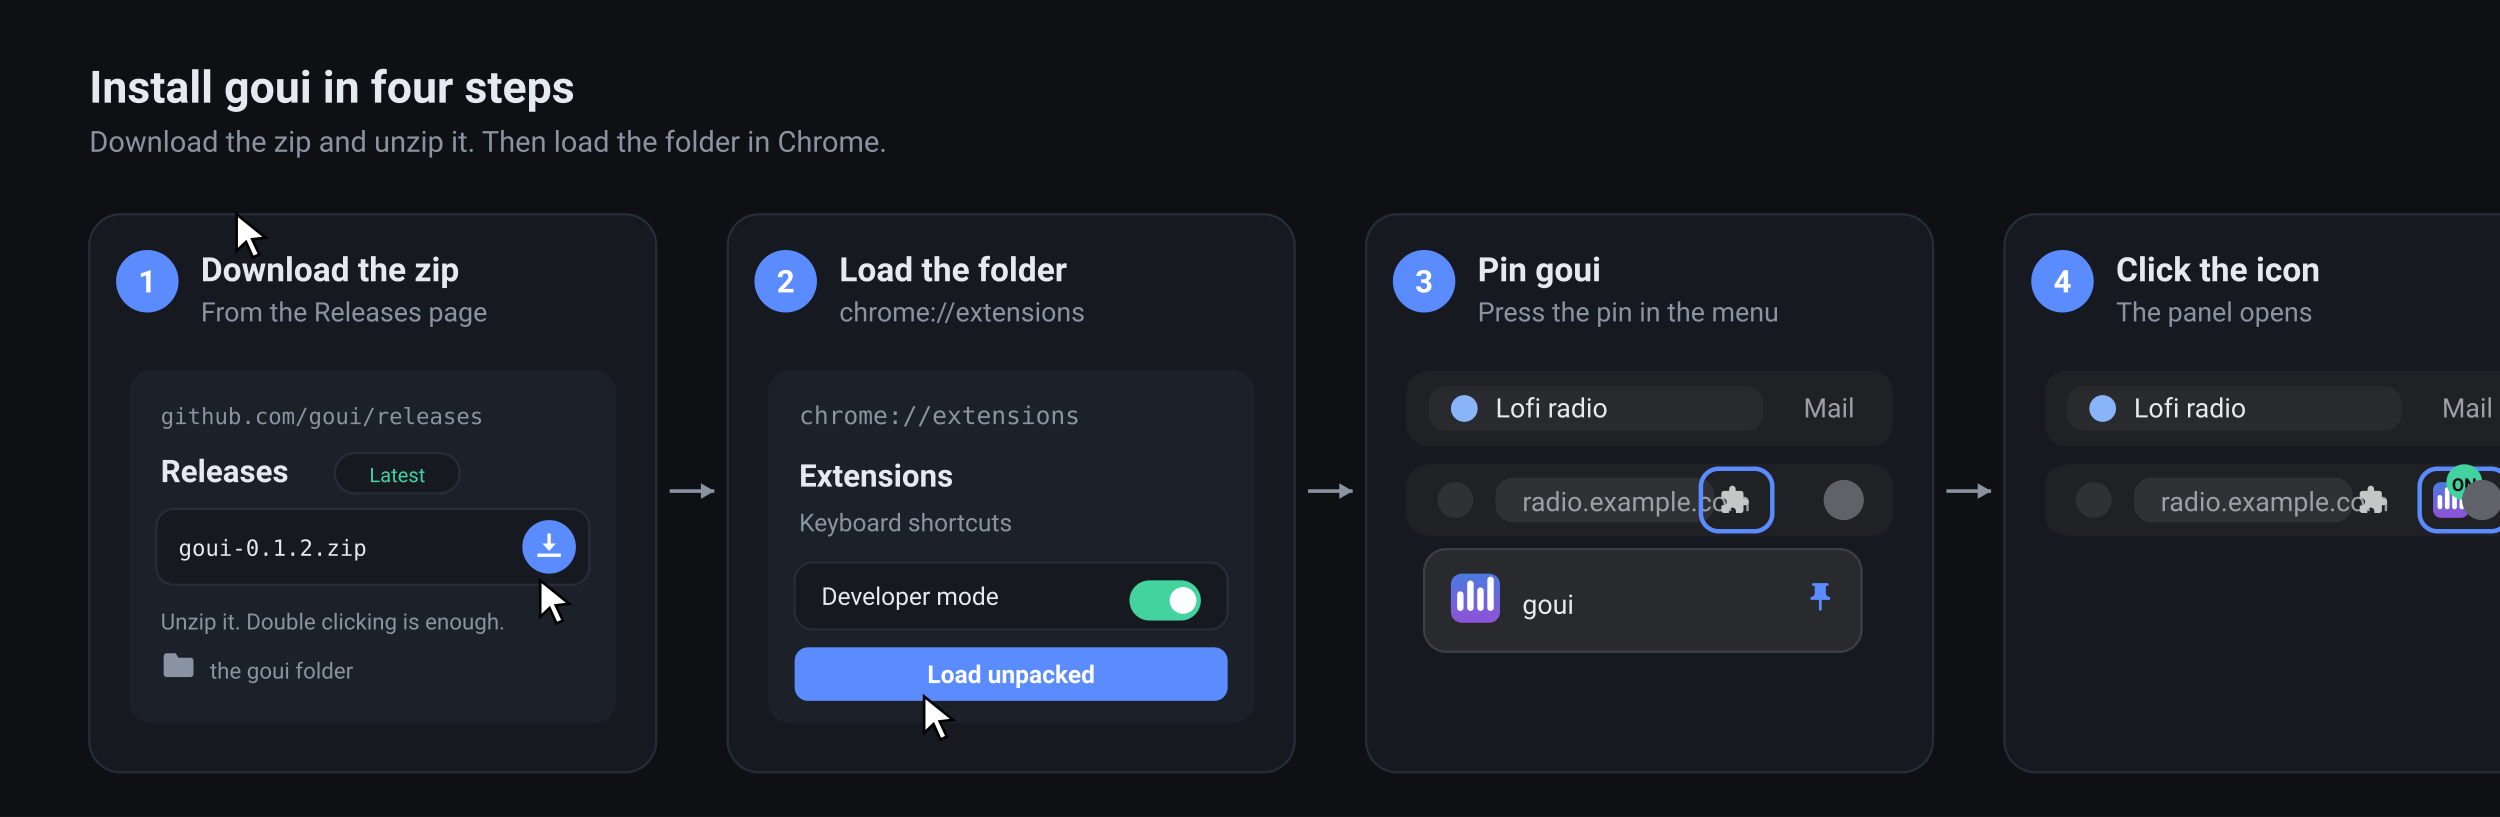
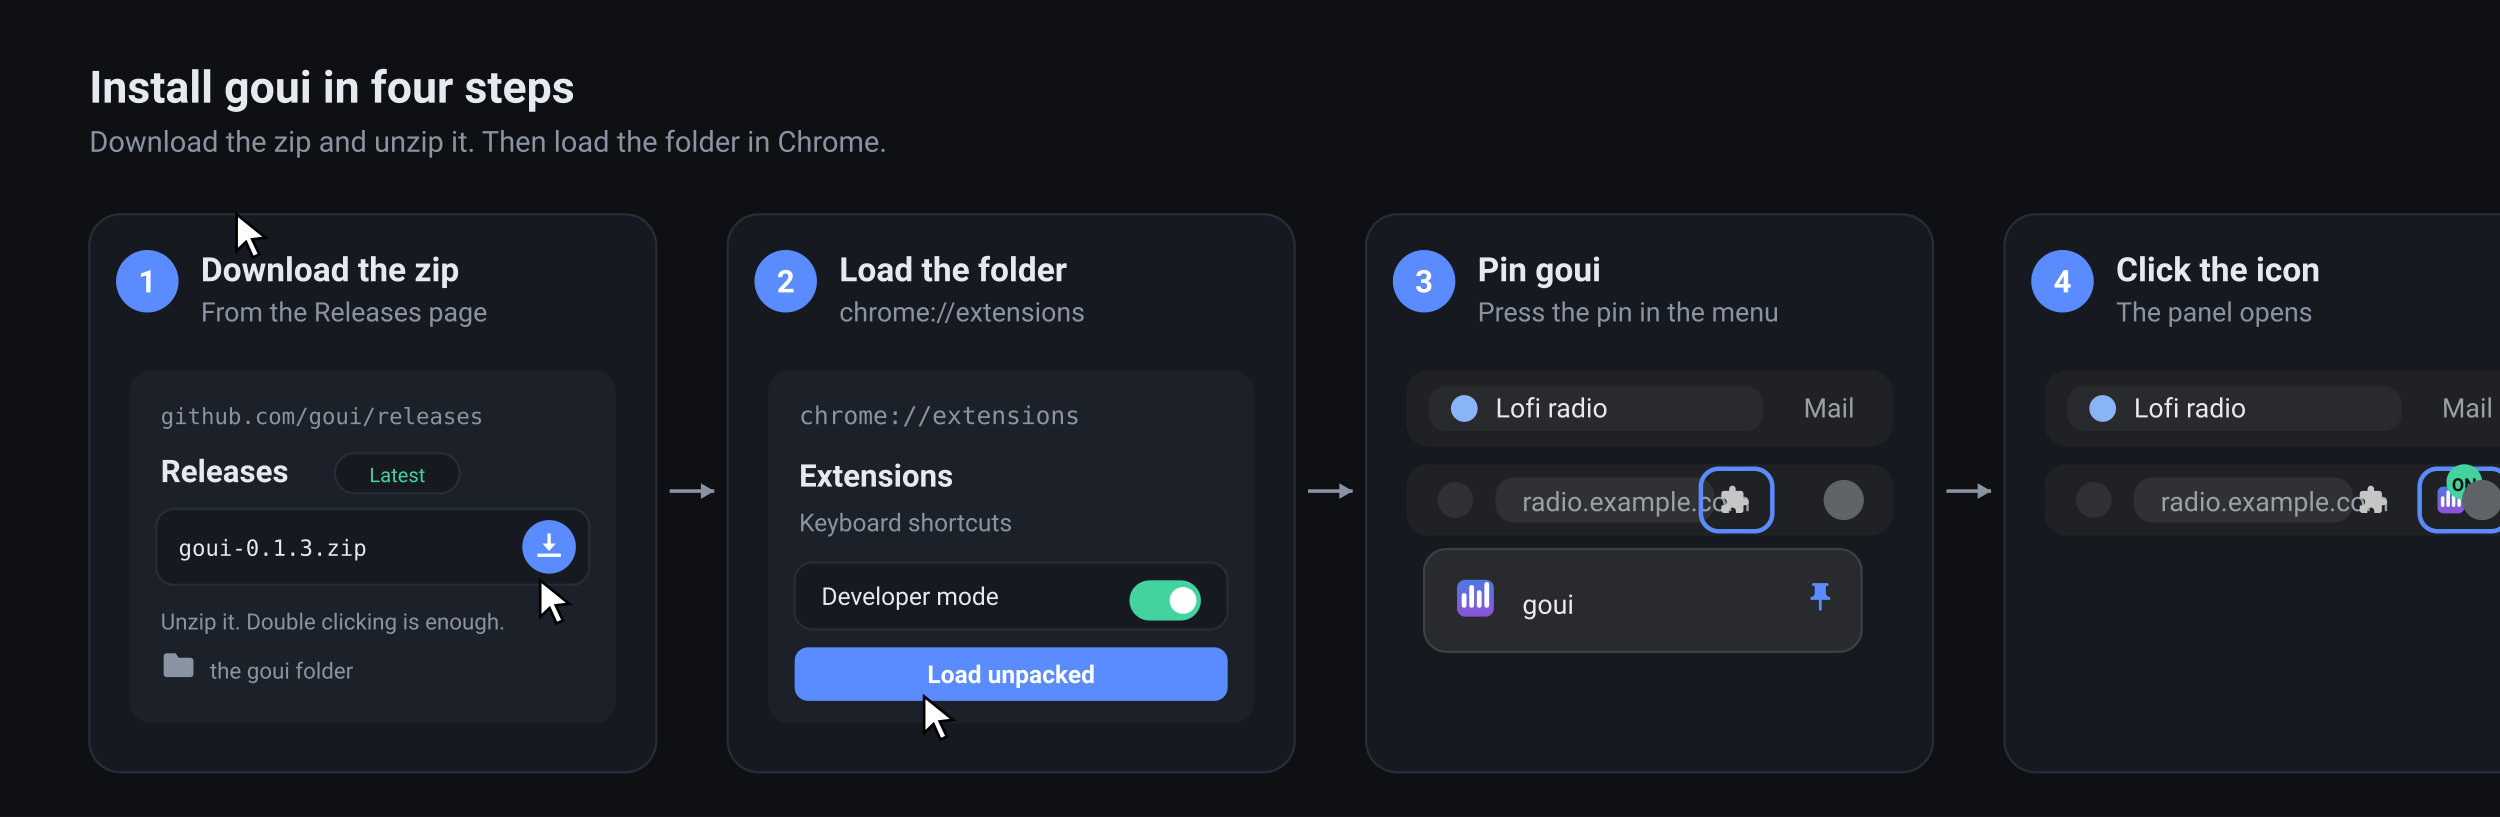
<svg xmlns="http://www.w3.org/2000/svg" width="1120" height="366" viewBox="0 0 1120 366" role="img">
  <defs>
    <linearGradient id="tile" x1="0" y1="0" x2="0" y2="1">
      <stop offset="0" stop-color="#4a7ae0" />
      <stop offset="1" stop-color="#8f52d8" />
    </linearGradient>
    <clipPath id="boxClip">
      <rect x="0" y="0" width="176" height="92" rx="12" />
    </clipPath>
  </defs>
  <rect x="0" y="0" width="1120" height="366" rx="0" fill="#0e1013" />
  <text x="40" y="46" font-family="Roboto, -apple-system, BlinkMacSystemFont, 'Segoe UI', sans-serif" font-size="20" font-weight="700" fill="#e6e9ef" text-anchor="start">Install goui in four steps</text>
  <text x="40" y="68" font-family="-apple-system, BlinkMacSystemFont, 'Segoe UI', Roboto, sans-serif" font-size="13" font-weight="400" fill="#8993a2" text-anchor="start">Download the zip and unzip it. Then load the folder in Chrome.</text>
  <rect x="40" y="96" width="254" height="250" rx="14" fill="#161a20" stroke="#262d38" stroke-width="1" />
  <circle cx="66" cy="126" r="14" fill="#5b8cff" />
  <text x="66" y="131" font-family="-apple-system, BlinkMacSystemFont, 'Segoe UI', Roboto, sans-serif" font-size="14" font-weight="700" fill="#ffffff" text-anchor="middle">1</text>
  <text x="90" y="126" font-family="-apple-system, BlinkMacSystemFont, 'Segoe UI', Roboto, sans-serif" font-size="15" font-weight="700" fill="#e6e9ef" text-anchor="start">Download the zip</text>
  <text x="90" y="144" font-family="-apple-system, BlinkMacSystemFont, 'Segoe UI', Roboto, sans-serif" font-size="12" font-weight="400" fill="#8993a2" text-anchor="start">From the Releases page</text>
  <rect x="58" y="166" width="218" height="158" rx="10" fill="#1c2129" />
  <text x="72" y="190" font-family="'SF Mono', Menlo, Consolas, monospace" font-size="10" font-weight="400" fill="#8993a2" text-anchor="start">github.com/goui/releases</text>
  <text x="72" y="216" font-family="-apple-system, BlinkMacSystemFont, 'Segoe UI', Roboto, sans-serif" font-size="14" font-weight="700" fill="#e6e9ef" text-anchor="start">Releases</text>
  <rect x="150" y="203" width="56" height="18" rx="9" fill="#161a20" stroke="#262d38" stroke-width="1" />
  <text x="178" y="216" font-family="-apple-system, BlinkMacSystemFont, 'Segoe UI', Roboto, sans-serif" font-size="9" font-weight="400" fill="#43d39e" text-anchor="middle">Latest</text>
  <rect x="70" y="228" width="194" height="34" rx="8" fill="#161a20" stroke="#262d38" stroke-width="1" />
-   <text x="80" y="249" font-family="'SF Mono', Menlo, Consolas, monospace" font-size="10" font-weight="400" fill="#e6e9ef" text-anchor="start">goui-0.1.2.zip</text>
+   <text x="80" y="249" font-family="'SF Mono', Menlo, Consolas, monospace" font-size="10" font-weight="400" fill="#e6e9ef" text-anchor="start">goui-0.1.3.zip</text>
  <circle cx="246" cy="245" r="12" fill="#5b8cff" />
  <g transform="translate(240 239) scale(0.75)">
    <path d="M7 0 h2 v6 h3 l-4 4.5 -4-4.5 h3 z" fill="#ffffff" />
    <rect x="1" y="12" width="14" height="2" fill="#ffffff" />
  </g>
  <g transform="translate(242 260)">
    <path d="M0 0 l13 10.5 -6 0.7 3.2 6.8 -2.9 1.3 -3.1-6.9 -4.2 4z" fill="#ffffff" stroke="#000000" stroke-width="1.2" />
  </g>
  <text x="72" y="282" font-family="-apple-system, BlinkMacSystemFont, 'Segoe UI', Roboto, sans-serif" font-size="10" font-weight="400" fill="#8993a2" text-anchor="start">Unzip it. Double clicking is enough.</text>
  <g transform="translate(72 290) scale(0.6666667)">
    <path fill="#8993a2" d="M4 4h6l2 3h8a2 2 0 0 1 2 2v9a2 2 0 0 1-2 2H4a2 2 0 0 1-2-2V6a2 2 0 0 1 2-2z" />
  </g>
  <text x="94" y="304" font-family="-apple-system, BlinkMacSystemFont, 'Segoe UI', Roboto, sans-serif" font-size="10" font-weight="400" fill="#8993a2" text-anchor="start">the goui folder</text>
  <path d="M300 220 H320" stroke="#8993a2" stroke-width="1.6" fill="none" />
  <path d="M320 220 l-6 -3.5 v7 z" fill="#8993a2" />
  <rect x="326" y="96" width="254" height="250" rx="14" fill="#161a20" stroke="#262d38" stroke-width="1" />
  <circle cx="352" cy="126" r="14" fill="#5b8cff" />
  <text x="352" y="131" font-family="-apple-system, BlinkMacSystemFont, 'Segoe UI', Roboto, sans-serif" font-size="14" font-weight="700" fill="#ffffff" text-anchor="middle">2</text>
  <text x="376" y="126" font-family="-apple-system, BlinkMacSystemFont, 'Segoe UI', Roboto, sans-serif" font-size="15" font-weight="700" fill="#e6e9ef" text-anchor="start">Load the folder</text>
  <text x="376" y="144" font-family="-apple-system, BlinkMacSystemFont, 'Segoe UI', Roboto, sans-serif" font-size="12" font-weight="400" fill="#8993a2" text-anchor="start">chrome://extensions</text>
  <rect x="344" y="166" width="218" height="158" rx="10" fill="#1c2129" />
  <text x="358" y="190" font-family="'SF Mono', Menlo, Consolas, monospace" font-size="11" font-weight="400" fill="#8993a2" text-anchor="start">chrome://extensions</text>
  <text x="358" y="218" font-family="-apple-system, BlinkMacSystemFont, 'Segoe UI', Roboto, sans-serif" font-size="14" font-weight="700" fill="#e6e9ef" text-anchor="start">Extensions</text>
  <text x="358" y="238" font-family="-apple-system, BlinkMacSystemFont, 'Segoe UI', Roboto, sans-serif" font-size="11" font-weight="400" fill="#8993a2" text-anchor="start">Keyboard shortcuts</text>
  <rect x="356" y="252" width="194" height="30" rx="8" fill="#161a20" stroke="#262d38" stroke-width="1" />
  <text x="368" y="271" font-family="-apple-system, BlinkMacSystemFont, 'Segoe UI', Roboto, sans-serif" font-size="11" font-weight="400" fill="#e6e9ef" text-anchor="start">Developer mode</text>
  <rect x="506" y="260" width="32" height="18" rx="9" fill="#43d39e" />
  <circle cx="530" cy="269" r="6" fill="#ffffff" />
  <rect x="356" y="290" width="194" height="24" rx="6" fill="#5b8cff" />
  <text x="453" y="306" font-family="-apple-system, BlinkMacSystemFont, 'Segoe UI', Roboto, sans-serif" font-size="11" font-weight="700" fill="#ffffff" text-anchor="middle">Load unpacked</text>
  <g transform="translate(414 312)">
    <path d="M0 0 l13 10.5 -6 0.7 3.2 6.8 -2.9 1.3 -3.1-6.9 -4.2 4z" fill="#ffffff" stroke="#000000" stroke-width="1.2" />
  </g>
  <path d="M586 220 H606" stroke="#8993a2" stroke-width="1.6" fill="none" />
  <path d="M606 220 l-6 -3.5 v7 z" fill="#8993a2" />
  <rect x="612" y="96" width="254" height="250" rx="14" fill="#161a20" stroke="#262d38" stroke-width="1" />
  <circle cx="638" cy="126" r="14" fill="#5b8cff" />
  <text x="638" y="131" font-family="-apple-system, BlinkMacSystemFont, 'Segoe UI', Roboto, sans-serif" font-size="14" font-weight="700" fill="#ffffff" text-anchor="middle">3</text>
  <text x="662" y="126" font-family="-apple-system, BlinkMacSystemFont, 'Segoe UI', Roboto, sans-serif" font-size="15" font-weight="700" fill="#e6e9ef" text-anchor="start">Pin goui</text>
  <text x="662" y="144" font-family="-apple-system, BlinkMacSystemFont, 'Segoe UI', Roboto, sans-serif" font-size="12" font-weight="400" fill="#8993a2" text-anchor="start">Press the pin in the menu</text>
  <rect x="630" y="166" width="218" height="34" rx="10" fill="#202124" />
  <rect x="640" y="173" width="150" height="20" rx="8" fill="#292a2d" />
  <circle cx="656" cy="183" r="6" fill="#8ab4f8" />
  <text x="670" y="187" font-family="-apple-system, BlinkMacSystemFont, 'Segoe UI', Roboto, sans-serif" font-size="12" font-weight="400" fill="#e8eaed" text-anchor="start">Lofi radio</text>
  <text x="808" y="187" font-family="-apple-system, BlinkMacSystemFont, 'Segoe UI', Roboto, sans-serif" font-size="12" font-weight="400" fill="#9aa0a6" text-anchor="start">Mail</text>
  <rect x="630" y="208" width="218" height="32" rx="10" fill="#202124" />
  <circle cx="652" cy="224" r="8" fill="#303134" />
  <rect x="670" y="214" width="98" height="20" rx="8" fill="#303134" />
  <text x="682" y="229" font-family="-apple-system, BlinkMacSystemFont, 'Segoe UI', Roboto, sans-serif" font-size="12" font-weight="400" fill="#9aa0a6" text-anchor="start">radio.example.com</text>
  <rect x="762" y="210" width="32" height="28" rx="8" fill="none" stroke="#5b8cff" stroke-width="2" />
  <g transform="translate(770 217) scale(0.5833333)">
    <path fill="#c4c7c5" d="M20.5 11H19V7c0-1.1-.9-2-2-2h-4V3.5C13 2.12 11.88 1 10.5 1S8 2.12 8 3.5V5H4c-1.1 0-2 .9-2 2v3.8h1.5c1.49 0 2.7 1.21 2.7 2.7S4.99 16.2 3.5 16.2H2V20c0 1.1.9 2 2 2h3.8v-1.5c0-1.49 1.21-2.7 2.7-2.7s2.7 1.21 2.7 2.7V22H17c1.1 0 2-.9 2-2v-4h1.5c1.38 0 2.5-1.12 2.5-2.5S21.88 11 20.5 11z" />
  </g>
  <circle cx="826" cy="224" r="9" fill="#5f6368" />
  <rect x="638" y="246" width="196" height="46" rx="10" fill="#292a2d" stroke="#3c4043" stroke-width="1" />
-   <rect x="650" y="257" width="22" height="22" rx="4.84" fill="url(#tile)" />
-   <rect x="652.805" y="264.92" width="2.86" height="8.8" rx="1.43" fill="#ffffff" />
-   <rect x="657.315" y="260.08" width="2.86" height="13.64" rx="1.43" fill="#ffffff" />
-   <rect x="661.825" y="263.16" width="2.86" height="10.56" rx="1.43" fill="#ffffff" />
-   <rect x="666.335" y="258.32" width="2.86" height="15.4" rx="1.43" fill="#ffffff" />
+   <rect x="652.75" y="259.75" width="16.5" height="16.5" rx="3.63" fill="url(#tile)" />
+   <rect x="654.854" y="265.69" width="2.145" height="6.6" rx="1.073" fill="#ffffff" />
+   <rect x="658.236" y="262.06" width="2.145" height="10.23" rx="1.073" fill="#ffffff" />
+   <rect x="661.619" y="264.37" width="2.145" height="7.92" rx="1.073" fill="#ffffff" />
+   <rect x="665.001" y="260.74" width="2.145" height="11.55" rx="1.073" fill="#ffffff" />
  <text x="682" y="275" font-family="-apple-system, BlinkMacSystemFont, 'Segoe UI', Roboto, sans-serif" font-size="12" font-weight="400" fill="#e8eaed" text-anchor="start">goui</text>
  <g transform="translate(808 260) scale(0.625)">
    <path fill="#5b8cff" d="M16 9V4h1c.55 0 1-.45 1-1s-.45-1-1-1H7c-.55 0-1 .45-1 1s.45 1 1 1h1v5c0 1.66-1.34 3-3 3v2h6v7l1 1 1-1v-7h6v-2c-1.66 0-3-1.34-3-3z" />
  </g>
  <path d="M872 220 H892" stroke="#8993a2" stroke-width="1.6" fill="none" />
  <path d="M892 220 l-6 -3.5 v7 z" fill="#8993a2" />
  <rect x="898" y="96" width="254" height="250" rx="14" fill="#161a20" stroke="#262d38" stroke-width="1" />
  <circle cx="924" cy="126" r="14" fill="#5b8cff" />
  <text x="924" y="131" font-family="-apple-system, BlinkMacSystemFont, 'Segoe UI', Roboto, sans-serif" font-size="14" font-weight="700" fill="#ffffff" text-anchor="middle">4</text>
  <text x="948" y="126" font-family="-apple-system, BlinkMacSystemFont, 'Segoe UI', Roboto, sans-serif" font-size="15" font-weight="700" fill="#e6e9ef" text-anchor="start">Click the icon</text>
  <text x="948" y="144" font-family="-apple-system, BlinkMacSystemFont, 'Segoe UI', Roboto, sans-serif" font-size="12" font-weight="400" fill="#8993a2" text-anchor="start">The panel opens</text>
  <rect x="916" y="166" width="218" height="34" rx="10" fill="#202124" />
  <rect x="926" y="173" width="150" height="20" rx="8" fill="#292a2d" />
  <circle cx="942" cy="183" r="6" fill="#8ab4f8" />
  <text x="956" y="187" font-family="-apple-system, BlinkMacSystemFont, 'Segoe UI', Roboto, sans-serif" font-size="12" font-weight="400" fill="#e8eaed" text-anchor="start">Lofi radio</text>
  <text x="1094" y="187" font-family="-apple-system, BlinkMacSystemFont, 'Segoe UI', Roboto, sans-serif" font-size="12" font-weight="400" fill="#9aa0a6" text-anchor="start">Mail</text>
  <rect x="916" y="208" width="218" height="32" rx="10" fill="#202124" />
  <circle cx="938" cy="224" r="8" fill="#303134" />
  <rect x="956" y="214" width="98" height="20" rx="8" fill="#303134" />
  <text x="968" y="229" font-family="-apple-system, BlinkMacSystemFont, 'Segoe UI', Roboto, sans-serif" font-size="12" font-weight="400" fill="#9aa0a6" text-anchor="start">radio.example.com</text>
  <rect x="1084" y="210" width="40" height="28" rx="8" fill="none" stroke="#5b8cff" stroke-width="2" />
-   <rect x="1090" y="216" width="16" height="16" rx="3.52" fill="url(#tile)" />
-   <rect x="1092.04" y="221.76" width="2.08" height="6.4" rx="1.04" fill="#ffffff" />
-   <rect x="1095.32" y="218.24" width="2.08" height="9.92" rx="1.04" fill="#ffffff" />
-   <rect x="1098.6" y="220.48" width="2.08" height="7.68" rx="1.04" fill="#ffffff" />
-   <rect x="1101.88" y="216.96" width="2.08" height="11.2" rx="1.04" fill="#ffffff" />
+   <rect x="1092" y="218" width="12" height="12" rx="2.64" fill="url(#tile)" />
+   <rect x="1093.53" y="222.32" width="1.56" height="4.8" rx="0.78" fill="#ffffff" />
+   <rect x="1095.99" y="219.68" width="1.56" height="7.44" rx="0.78" fill="#ffffff" />
+   <rect x="1098.45" y="221.36" width="1.56" height="5.76" rx="0.78" fill="#ffffff" />
+   <rect x="1100.91" y="218.72" width="1.56" height="8.4" rx="0.78" fill="#ffffff" />
  <circle cx="1104" cy="216" r="8" fill="#43d39e" />
  <text x="1104" y="220" font-family="-apple-system, BlinkMacSystemFont, 'Segoe UI', Roboto, sans-serif" font-size="8" font-weight="700" fill="#0e1013" text-anchor="middle">ON</text>
  <g transform="translate(1056 217) scale(0.5833333)">
    <path fill="#c4c7c5" d="M20.5 11H19V7c0-1.1-.9-2-2-2h-4V3.5C13 2.12 11.88 1 10.5 1S8 2.12 8 3.5V5H4c-1.1 0-2 .9-2 2v3.8h1.5c1.49 0 2.7 1.21 2.7 2.7S4.99 16.2 3.5 16.2H2V20c0 1.1.9 2 2 2h3.8v-1.5c0-1.49 1.21-2.7 2.7-2.7s2.7 1.21 2.7 2.7V22H17c1.1 0 2-.9 2-2v-4h1.5c1.38 0 2.5-1.12 2.5-2.5S21.88 11 20.5 11z" />
  </g>
  <circle cx="1112" cy="224" r="9" fill="#5f6368" />
  <g transform="translate(106 96)">
    <path d="M0 0 l13 10.5 -6 0.7 3.2 6.8 -2.9 1.3 -3.1-6.9 -4.2 4z" fill="#ffffff" stroke="#000000" stroke-width="1.2" />
  </g>
</svg>
